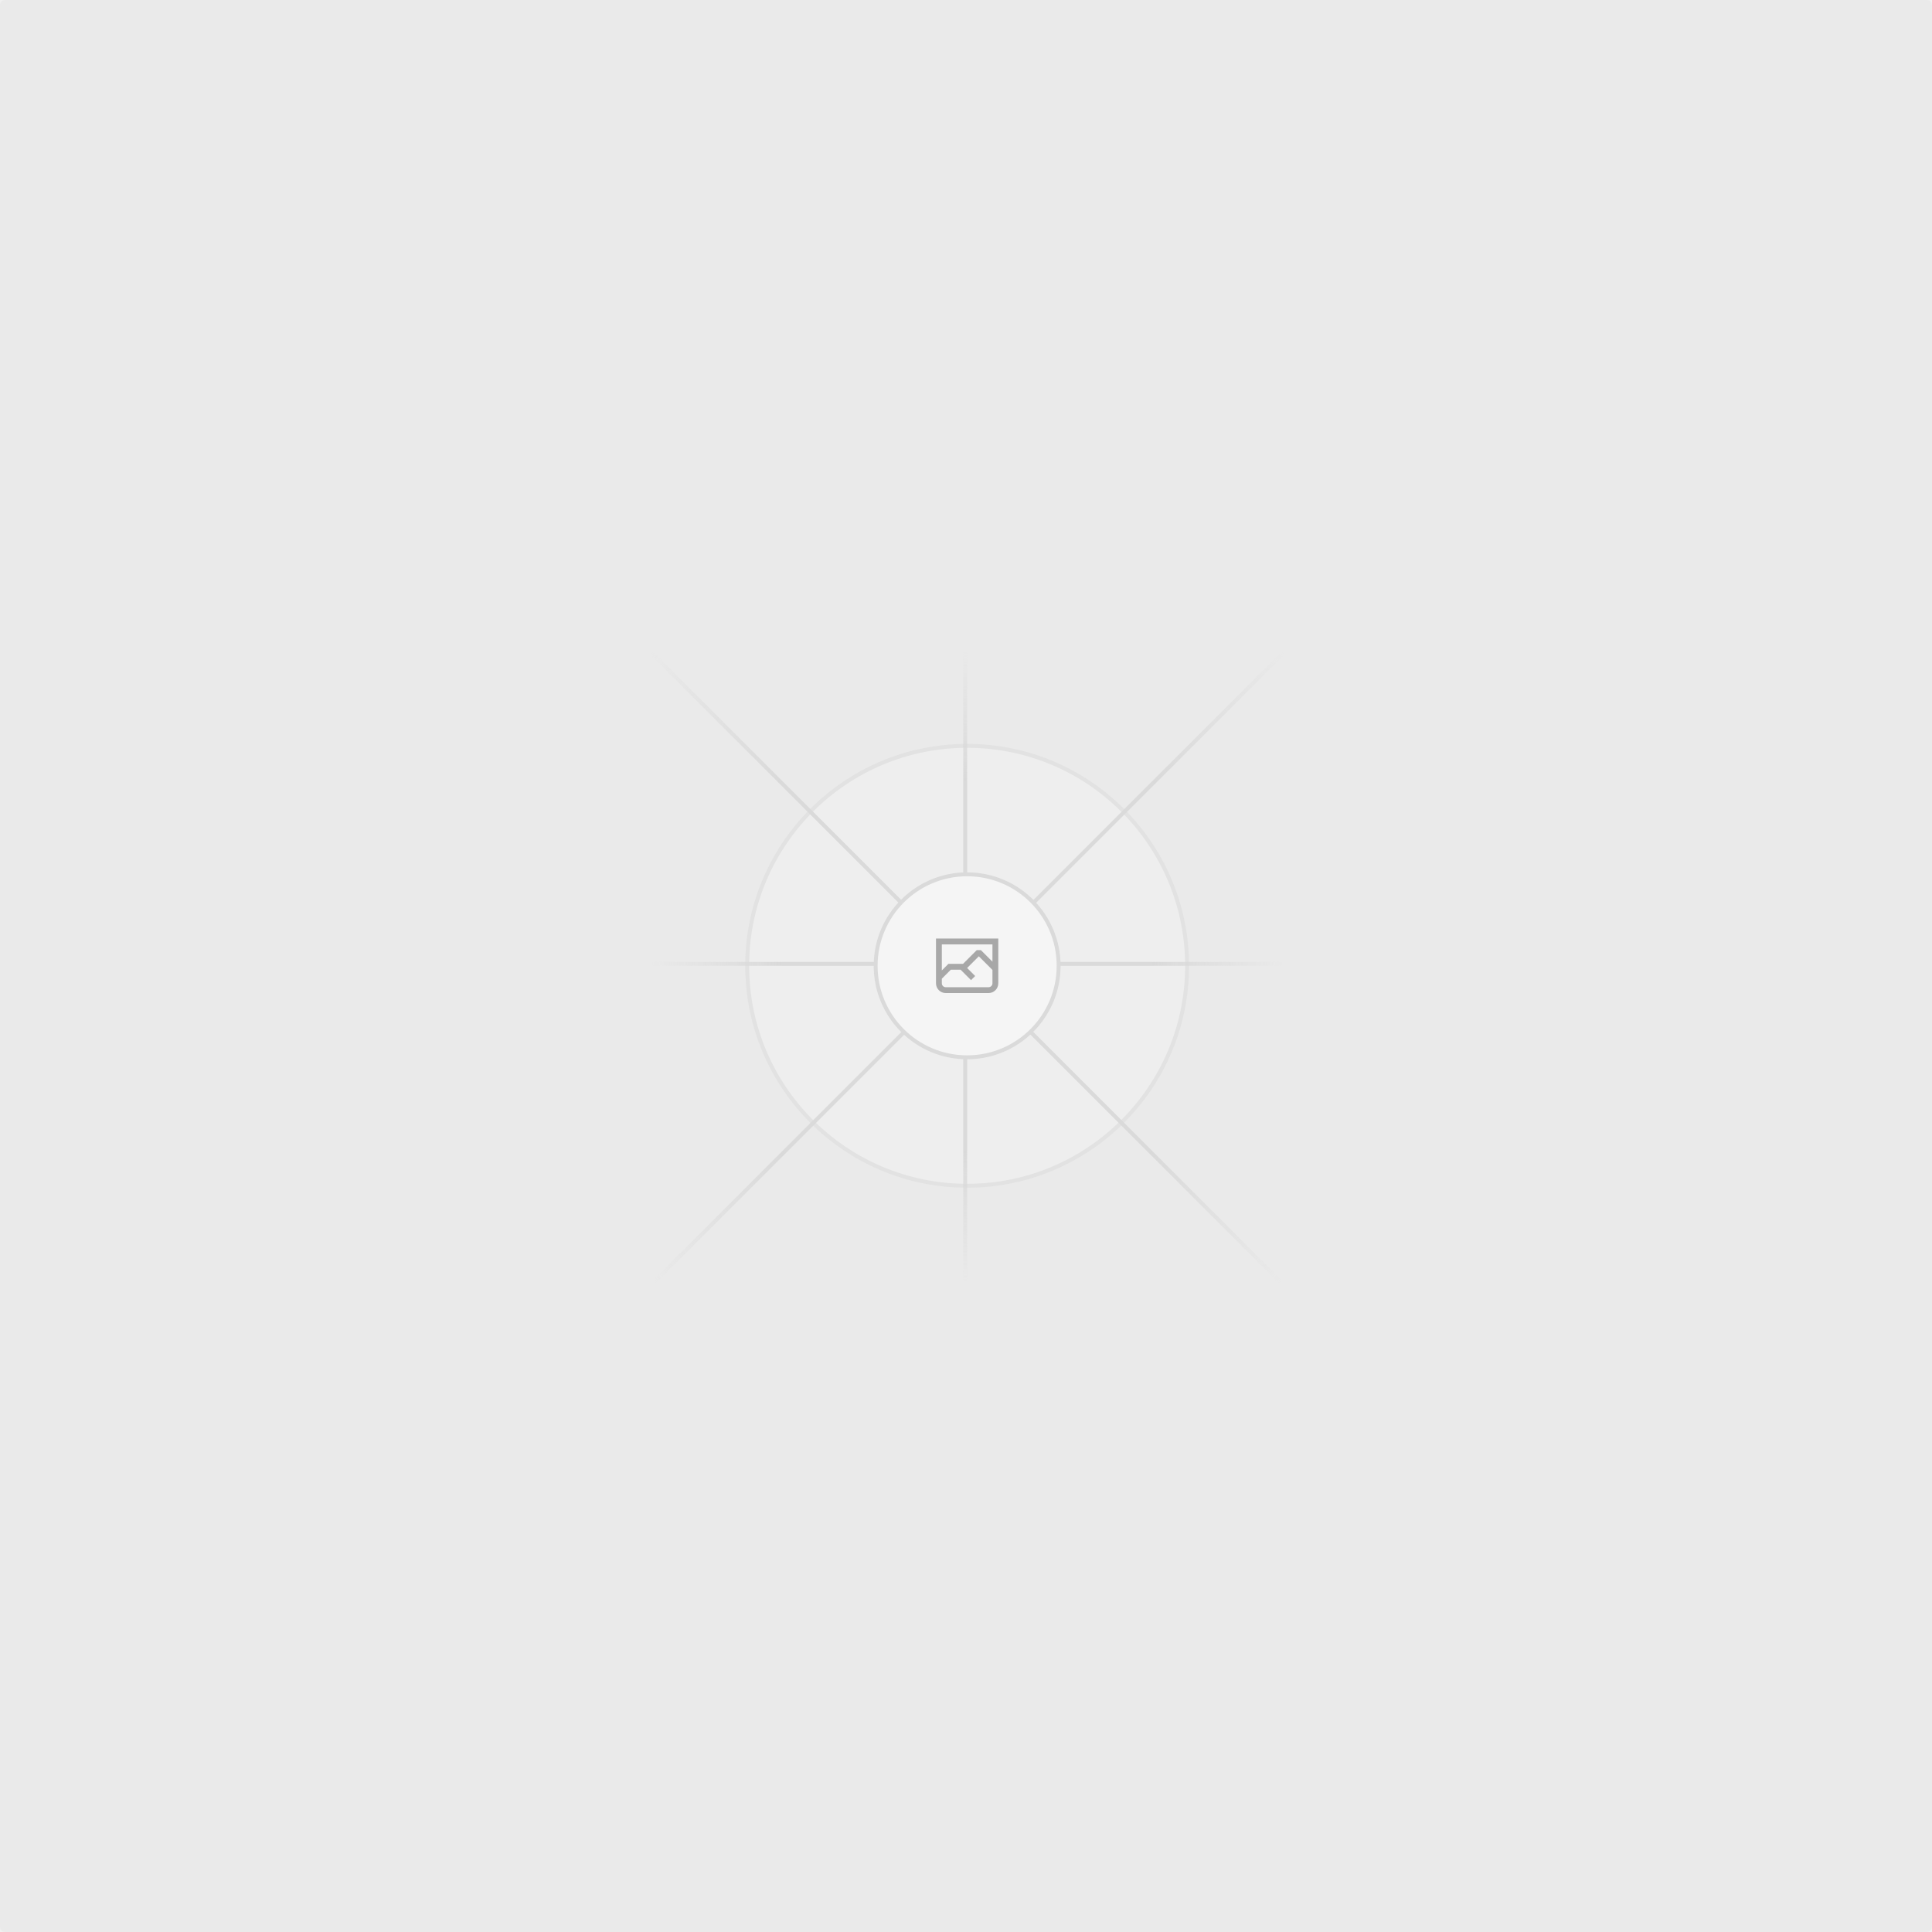
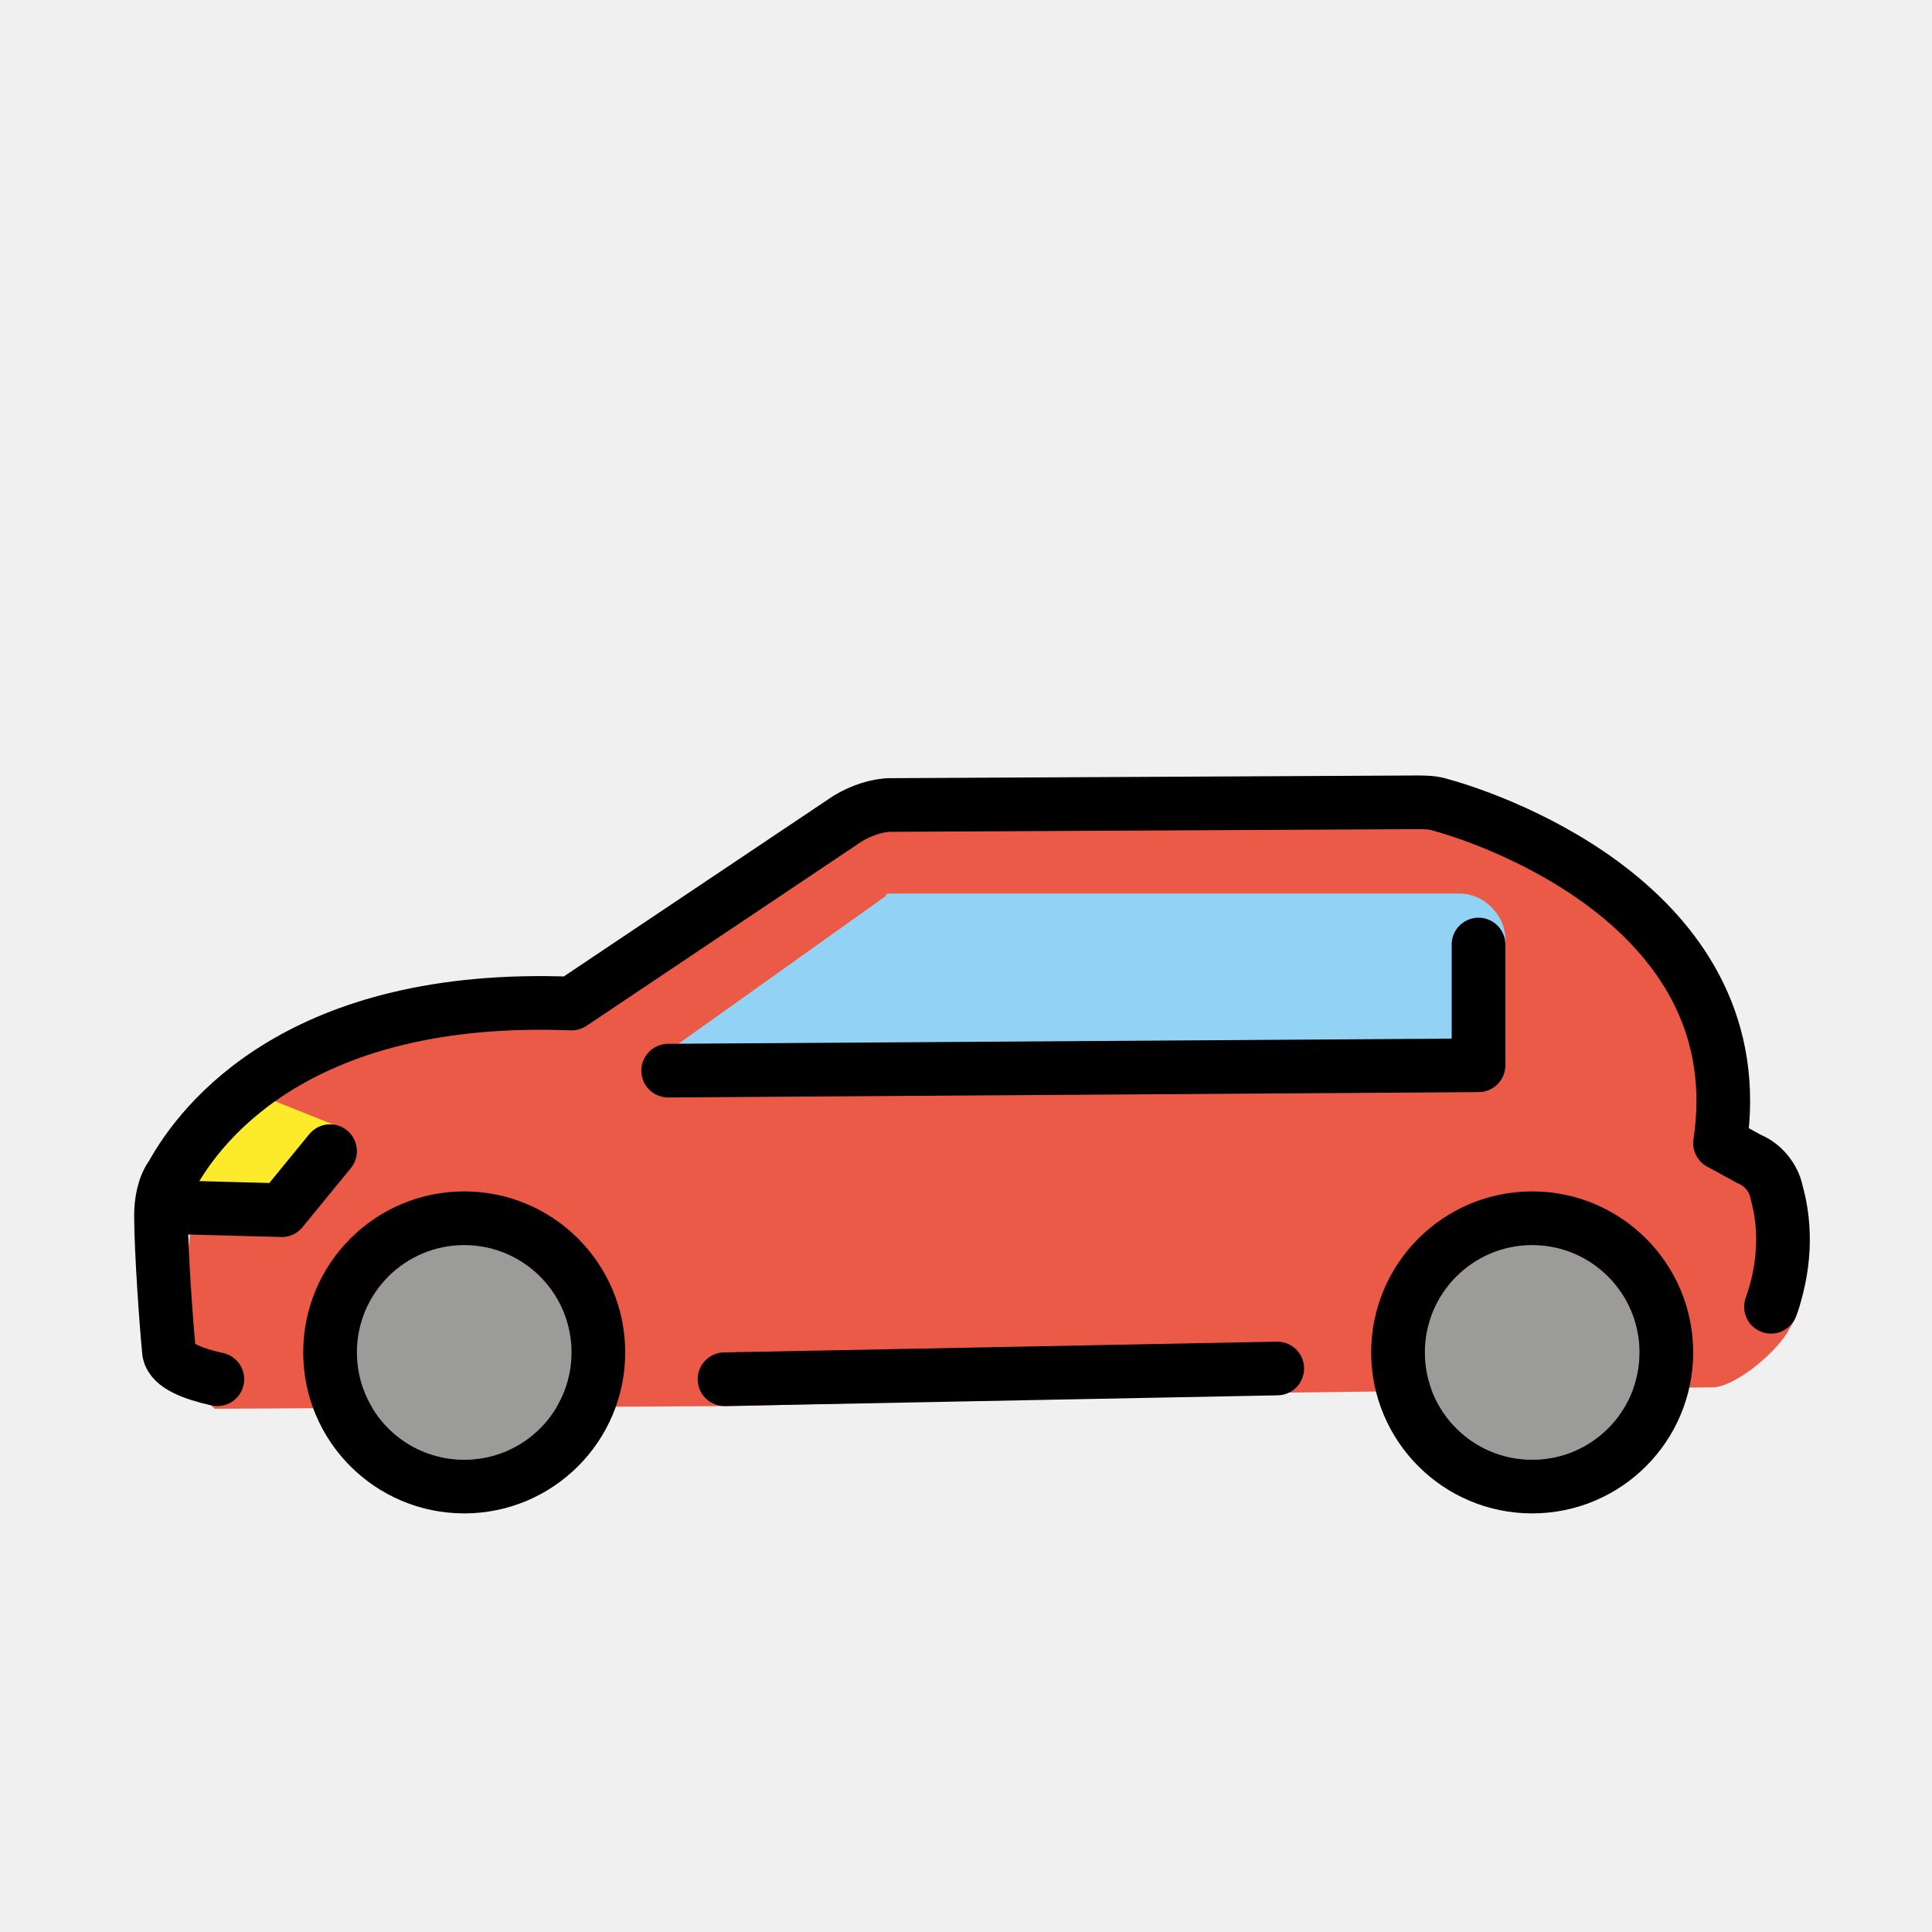
- <svg xmlns="http://www.w3.org/2000/svg" width="1200" height="1200" fill="none">
-   <rect width="1200" height="1200" fill="#EAEAEA" rx="3" />
-   <g opacity=".5">
-     <g opacity=".5">
-       <path fill="#FAFAFA" d="M600.709 736.5c-75.454 0-136.621-61.167-136.621-136.62 0-75.454 61.167-136.621 136.621-136.621 75.453 0 136.62 61.167 136.62 136.621 0 75.453-61.167 136.62-136.62 136.62Z" />
-       <path stroke="#C9C9C9" stroke-width="2.418" d="M600.709 736.5c-75.454 0-136.621-61.167-136.621-136.62 0-75.454 61.167-136.621 136.621-136.621 75.453 0 136.62 61.167 136.62 136.621 0 75.453-61.167 136.62-136.62 136.62Z" />
-     </g>
-     <path stroke="url(#a)" stroke-width="2.418" d="M0-1.209h553.581" transform="scale(1 -1) rotate(45 1163.11 91.165)" />
-     <path stroke="url(#b)" stroke-width="2.418" d="M404.846 598.671h391.726" />
-     <path stroke="url(#c)" stroke-width="2.418" d="M599.5 795.742V404.017" />
-     <path stroke="url(#d)" stroke-width="2.418" d="m795.717 796.597-391.441-391.44" />
-     <path fill="#fff" d="M600.709 656.704c-31.384 0-56.825-25.441-56.825-56.824 0-31.384 25.441-56.825 56.825-56.825 31.383 0 56.824 25.441 56.824 56.825 0 31.383-25.441 56.824-56.824 56.824Z" />
-     <g clip-path="url(#e)">
-       <path fill="#666" fill-rule="evenodd" d="M616.426 586.58h-31.434v16.176l3.553-3.554.531-.531h9.068l.074-.074 8.463-8.463h2.565l7.18 7.181V586.58Zm-15.715 14.654 3.698 3.699 1.283 1.282-2.565 2.565-1.282-1.283-5.2-5.199h-6.066l-5.514 5.514-.073.073v2.876a2.418 2.418 0 0 0 2.418 2.418h26.598a2.418 2.418 0 0 0 2.418-2.418v-8.317l-8.463-8.463-7.181 7.181-.071.072Zm-19.347 5.442v4.085a6.045 6.045 0 0 0 6.046 6.045h26.598a6.044 6.044 0 0 0 6.045-6.045v-7.108l1.356-1.355-1.282-1.283-.074-.073v-17.989h-38.689v23.43l-.146.146.146.147Z" clip-rule="evenodd" />
-     </g>
-     <path stroke="#C9C9C9" stroke-width="2.418" d="M600.709 656.704c-31.384 0-56.825-25.441-56.825-56.824 0-31.384 25.441-56.825 56.825-56.825 31.383 0 56.824 25.441 56.824 56.825 0 31.383-25.441 56.824-56.824 56.824Z" />
+ <svg xmlns="http://www.w3.org/2000/svg" id="emoji" viewBox="0 0 72 72">
+   <g id="color">
+     <path fill="#ea5a47" stroke="none" d="M64.8,44l-1.1-0.6c-0.4-0.2-0.6-0.6-0.5-1c0.3-1.9,0.5-8.5-9.7-11.5c-0.2-0.1-0.4-0.1-0.6-0.1l-19.6,0.1 c-0.4,0-0.8,0.1-1.1,0.3l-10.3,6.9c-0.2,0.1-0.4,0.2-0.6,0.2c-1.9-0.1-3.7,0.1-5.6,0.4c-5.4,1.1-7.6,4-8.4,5.5 c-0.2,0.3-0.2,0.7-0.2,1c0.1,2.4-1.5,5.1,0.9,7.3l19.4-0.1l20.4-0.5l16.1-0.2c0.9-0.1,2.4-1.4,2.8-2.2 C68.4,46.8,65,44.1,64.8,44z" />
+     <path fill="#9b9b9a" stroke="none" d="M17.3,46.4c-2.2,0-4,1.8-4,4c0,2.2,1.8,4,4,4s4-1.8,4-4C21.3,48.2,19.5,46.4,17.3,46.4z" />
+     <path fill="#9b9b9a" stroke="none" d="M57.1,46.4c-2.2,0-4,1.8-4,4c0,2.2,1.8,4,4,4c2.2,0,4-1.8,4-4C61.1,48.2,59.3,46.4,57.1,46.4z" />
+     <path fill="#92d3f5" stroke="none" d="M56.1,39.3V35c0-0.9-0.8-1.7-1.7-1.7l0,0H33.2c-0.1,0-0.2,0-0.2,0.1l-8,5.7c-0.2,0.1-0.2,0.4-0.1,0.6 c0.1,0.1,0.2,0.2,0.3,0.2c5.6,0,27.2-0.2,30.4-0.1C55.9,39.8,56.1,39.6,56.1,39.3C56.1,39.4,56.1,39.4,56.1,39.3z" />
+     <polygon fill="#fcea2b" stroke="none" points="8.9,40.5 12.9,42.1 10.8,45 5.8,45.1" />
  </g>
-   <defs>
-     <linearGradient id="a" x1="554.061" x2="-.48" y1=".083" y2=".087" gradientUnits="userSpaceOnUse">
-       <stop stop-color="#C9C9C9" stop-opacity="0" />
-       <stop offset=".208" stop-color="#C9C9C9" />
-       <stop offset=".792" stop-color="#C9C9C9" />
-       <stop offset="1" stop-color="#C9C9C9" stop-opacity="0" />
-     </linearGradient>
-     <linearGradient id="b" x1="796.912" x2="404.507" y1="599.963" y2="599.965" gradientUnits="userSpaceOnUse">
-       <stop stop-color="#C9C9C9" stop-opacity="0" />
-       <stop offset=".208" stop-color="#C9C9C9" />
-       <stop offset=".792" stop-color="#C9C9C9" />
-       <stop offset="1" stop-color="#C9C9C9" stop-opacity="0" />
-     </linearGradient>
-     <linearGradient id="c" x1="600.792" x2="600.794" y1="403.677" y2="796.082" gradientUnits="userSpaceOnUse">
-       <stop stop-color="#C9C9C9" stop-opacity="0" />
-       <stop offset=".208" stop-color="#C9C9C9" />
-       <stop offset=".792" stop-color="#C9C9C9" />
-       <stop offset="1" stop-color="#C9C9C9" stop-opacity="0" />
-     </linearGradient>
-     <linearGradient id="d" x1="404.85" x2="796.972" y1="403.903" y2="796.02" gradientUnits="userSpaceOnUse">
-       <stop stop-color="#C9C9C9" stop-opacity="0" />
-       <stop offset=".208" stop-color="#C9C9C9" />
-       <stop offset=".792" stop-color="#C9C9C9" />
-       <stop offset="1" stop-color="#C9C9C9" stop-opacity="0" />
-     </linearGradient>
-     <clipPath id="e">
-       <path fill="#fff" d="M581.364 580.535h38.689v38.689h-38.689z" />
-     </clipPath>
-   </defs>
+   <g id="hair" />
+   <g id="skin" />
+   <g id="skin-shadow" />
+   <g id="line">
+     <line x1="47.6" x2="27" y1="51" y2="51.4" fill="none" stroke="#000000" stroke-linecap="round" stroke-linejoin="round" stroke-width="2" />
+     <path fill="none" stroke="#000000" stroke-linecap="round" stroke-linejoin="round" stroke-width="2" d="M8.1,51.4 c-0.9-0.2-1.7-0.5-1.8-1c-0.1-1-0.3-3.8-0.3-5.1c0-0.5,0.1-1.1,0.4-1.5c1.1-2,4.8-6.8,14.9-6.4l10.3-6.9c0.5-0.3,1.1-0.5,1.6-0.5 l19.6-0.1c0.3,0,0.6,0,0.9,0.1c2.2,0.6,11.7,4,10.4,12.6l1.1,0.6c0.5,0.2,0.9,0.7,1,1.2c0.4,1.4,0.3,2.9-0.2,4.3" />
+     <polyline fill="none" stroke="#000000" stroke-linecap="round" stroke-linejoin="round" stroke-width="2" points="24.9,39.9 55.1,39.7 55.1,35.2" />
+     <circle cx="17.3" cy="50.4" r="5" fill="none" stroke="#000000" stroke-linecap="round" stroke-linejoin="round" stroke-width="2" />
+     <circle cx="57.1" cy="50.4" r="5" fill="none" stroke="#000000" stroke-linecap="round" stroke-linejoin="round" stroke-width="2" />
+     <polyline fill="none" stroke="#000000" stroke-linecap="round" stroke-linejoin="round" stroke-width="2" points="12.3,42.9 10.5,45.1 6.8,45" />
+   </g>
</svg>
